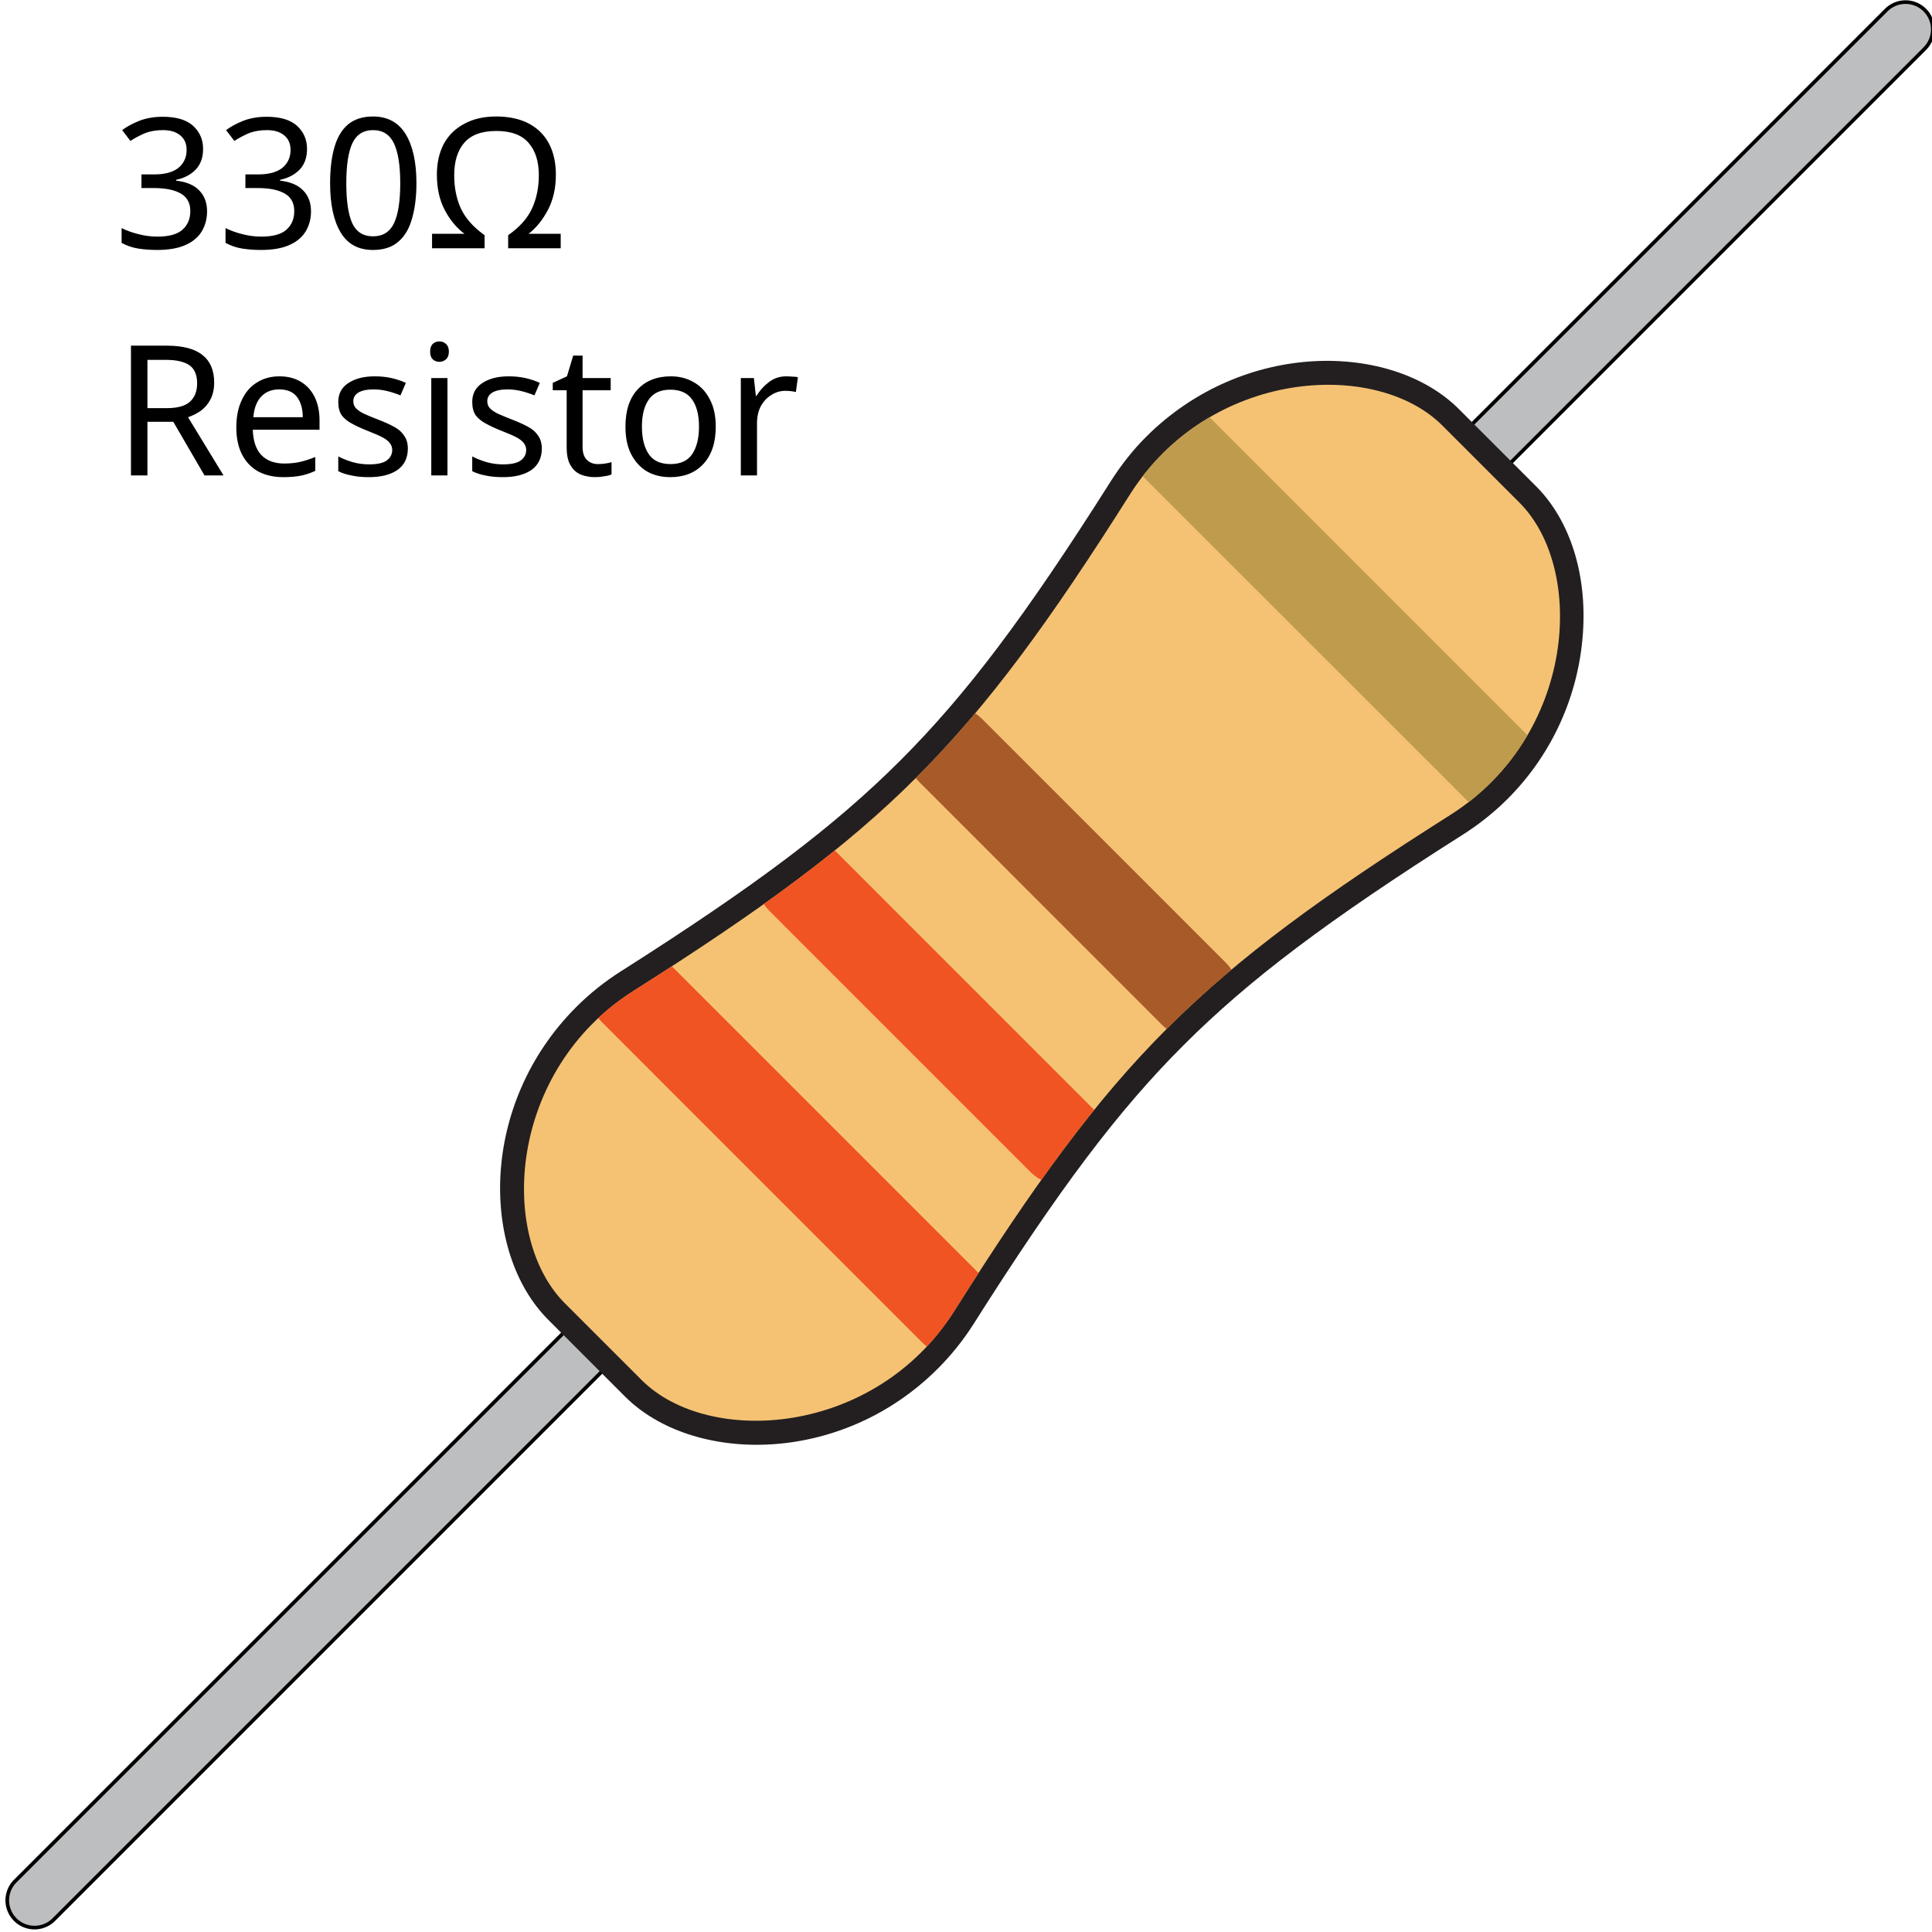
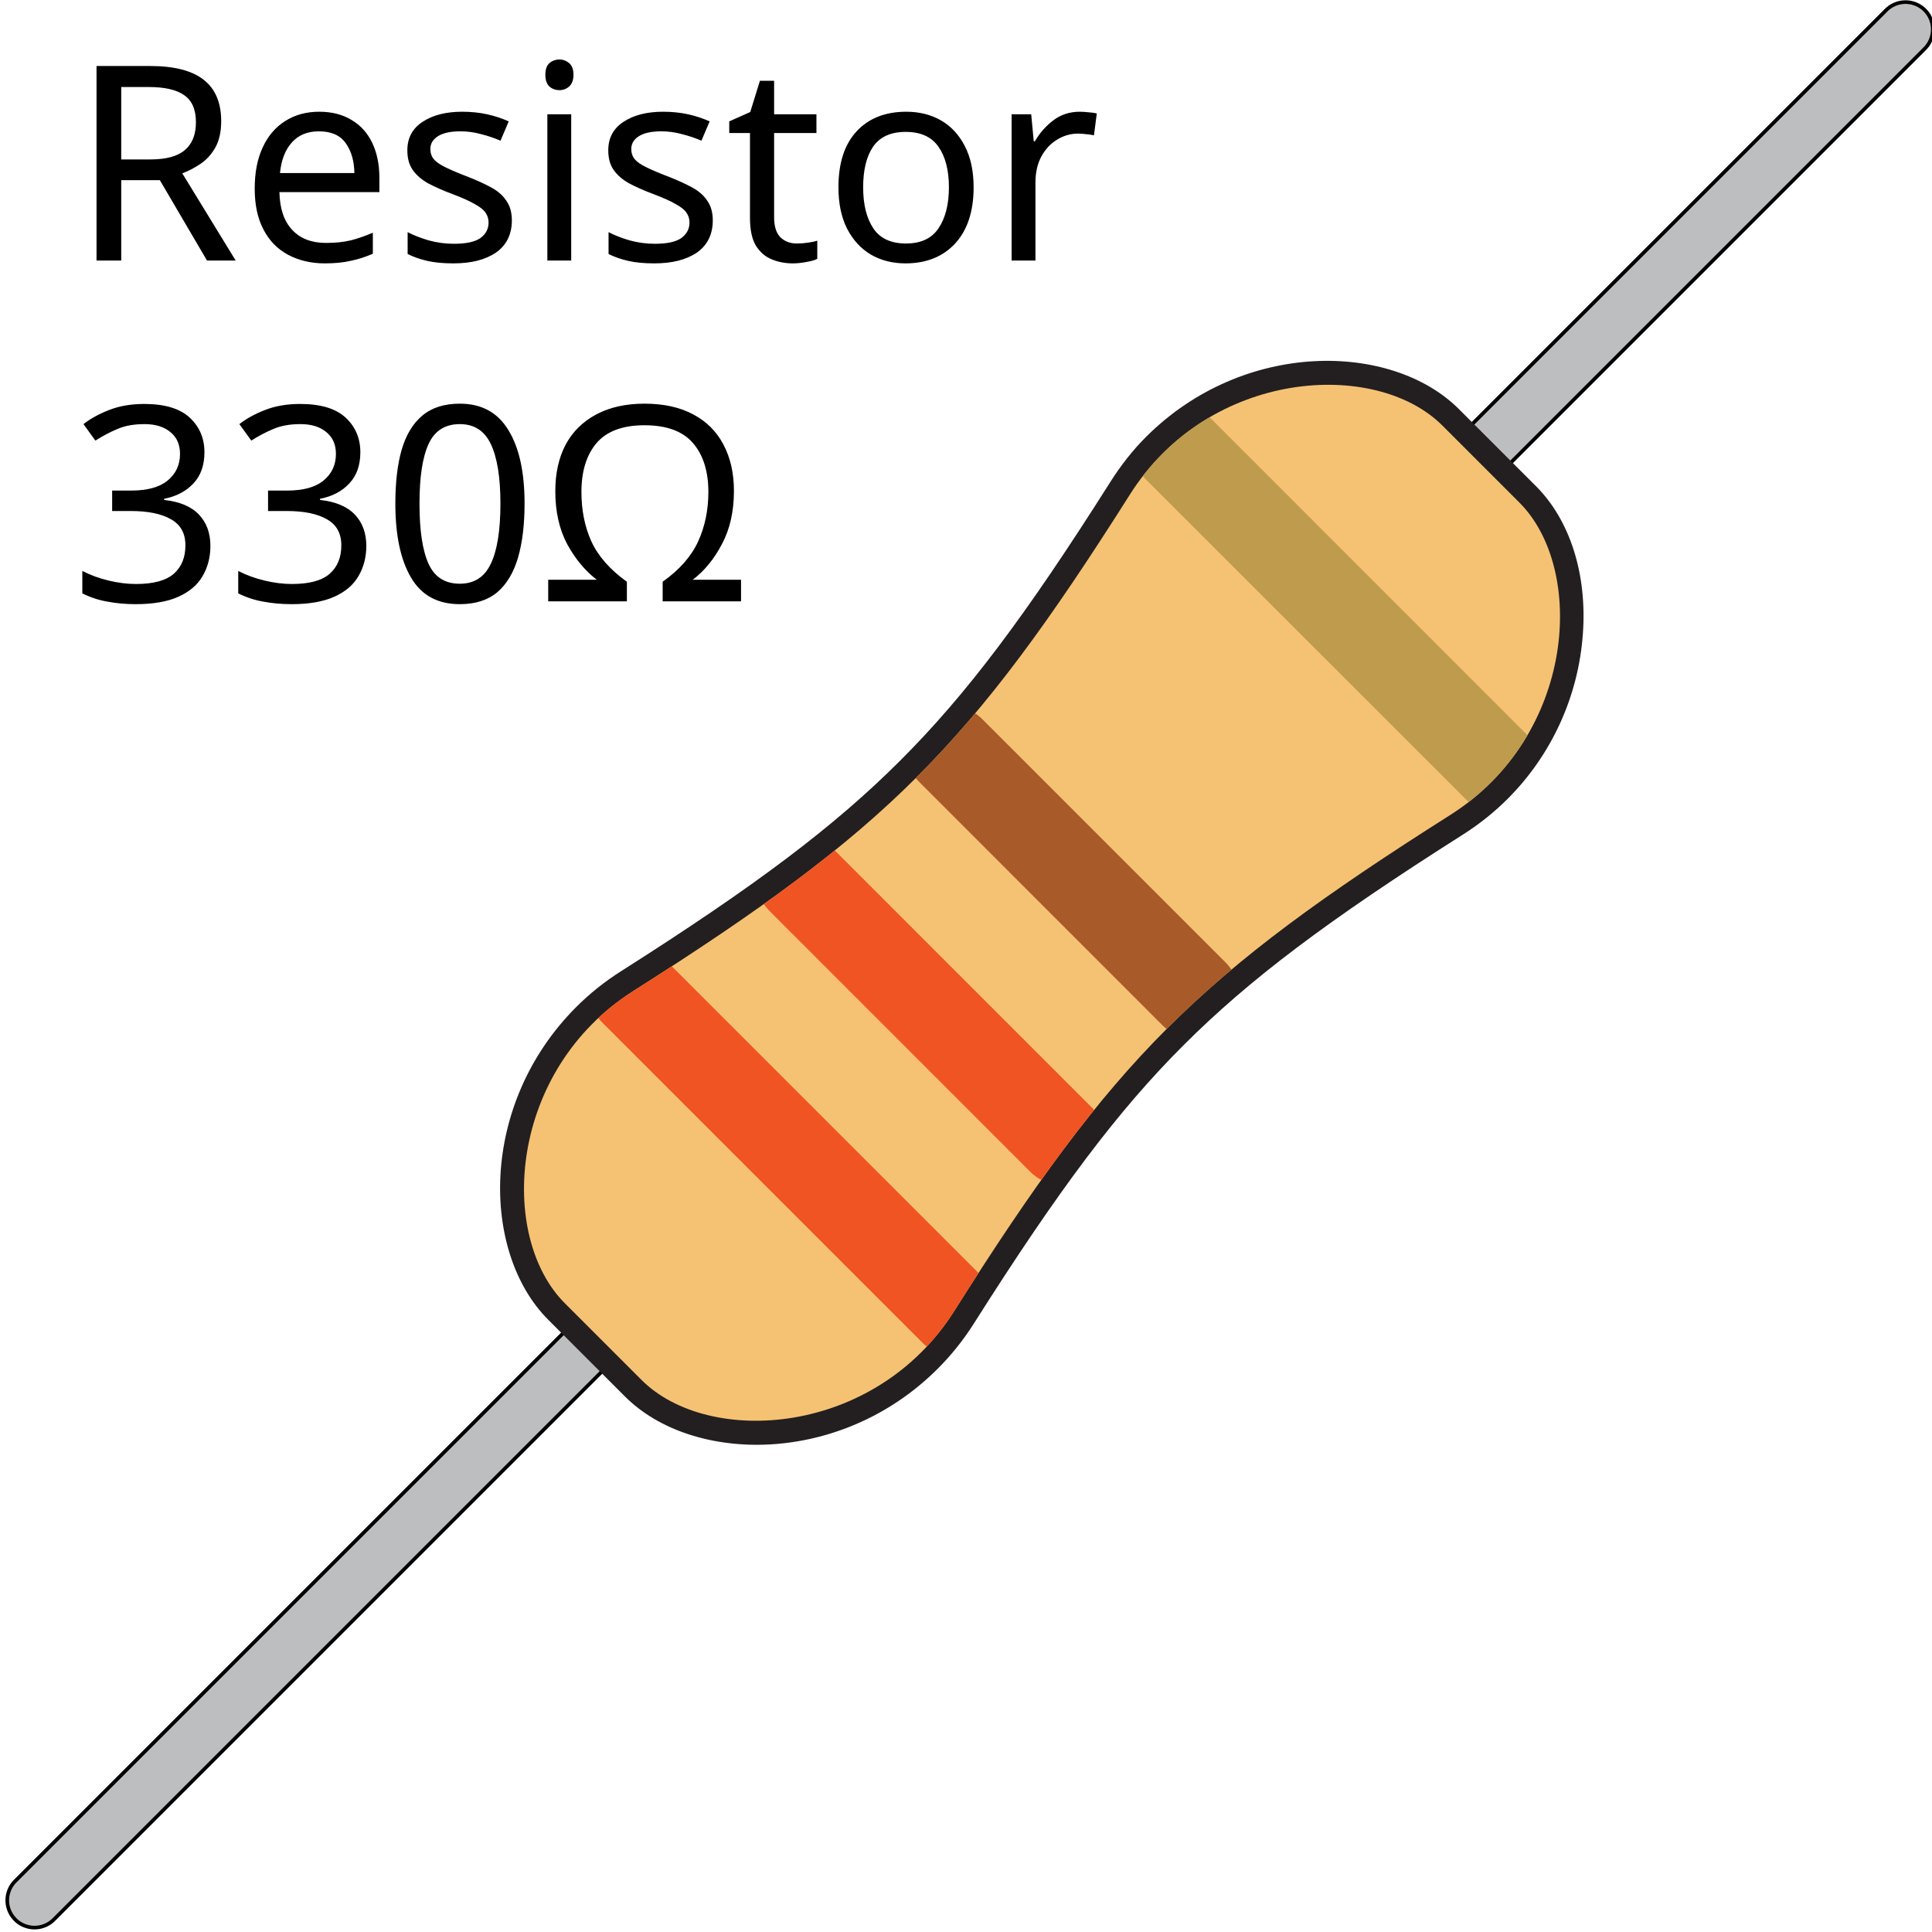
<svg xmlns="http://www.w3.org/2000/svg" width="30mm" height="30mm" viewBox="0 0 106.299 106.299" id="svg53981" version="1.1">
  <defs id="defs53983">
    <clipPath clipPathUnits="userSpaceOnUse" id="clipPath3016">
      <path d="m 77.297,443.169 c -7.041,-11.131 -10.723,-14.787 -21.852,-21.852 l 0,0 c -5.511,-3.49 -5.972,-10.8 -3.023,-13.749 l 0,0 3.379,-3.38 c 2.941,-2.943 10.265,-2.482 13.754,3.026 l 0,0 c 7.033,11.138 10.719,14.8 21.847,21.849 l 0,0 c 5.506,3.497 5.979,10.807 3.031,13.752 l 0,0 -3.382,3.383 c -1.162,1.164 -3.006,1.796 -5.027,1.796 l 0,0 c -3.099,0 -6.613,-1.486 -8.727,-4.825" id="path3018" />
    </clipPath>
  </defs>
  <g id="layer1" transform="translate(-338.236,-344.1417)">
    <path style="color:#000000;font-style:normal;font-variant:normal;font-weight:normal;font-stretch:normal;font-size:medium;line-height:normal;font-family:sans-serif;text-indent:0;text-align:start;text-decoration:none;text-decoration-line:none;text-decoration-style:solid;text-decoration-color:#000000;letter-spacing:normal;word-spacing:normal;text-transform:none;direction:ltr;block-progression:tb;writing-mode:lr-tb;baseline-shift:baseline;text-anchor:start;white-space:normal;clip-rule:nonzero;display:inline;overflow:visible;visibility:visible;opacity:1;isolation:auto;mix-blend-mode:normal;color-interpolation:sRGB;color-interpolation-filters:linearRGB;solid-color:#000000;solid-opacity:1;fill:#bcbec0;fill-opacity:1;fill-rule:evenodd;stroke:#000000;stroke-width:0.2;stroke-linecap:round;stroke-linejoin:miter;stroke-miterlimit:4;stroke-dasharray:none;stroke-dashoffset:0;stroke-opacity:1;color-rendering:auto;image-rendering:auto;shape-rendering:auto;text-rendering:auto;enable-background:accumulate" d="m 443.031,344.258 a 1.5,1.5 0 0 0 -1.031,0.455 l -102.906,102.906 a 1.5,1.5 0 1 0 2.121,2.121 l 102.908,-102.906 a 1.5,1.5 0 0 0 -1.092,-2.576 z" id="path10397" />
    <g id="g3004" transform="matrix(1.25,0,0,-1.25,421.1907,388.0903)">
      <path d="m 0,0 c -0.586,-0.588 -1.25,-1.117 -1.971,-1.576 -5.963,-3.781 -9.408,-6.381 -12.295,-9.268 -2.89,-2.886 -5.478,-6.326 -9.238,-12.263 -0.455,-0.719 -0.992,-1.387 -1.582,-1.977 -4.293,-4.293 -10.805,-4.189 -13.764,-1.23 l -3.382,3.382 c -2.959,2.959 -3.061,9.475 1.236,13.77 0.59,0.59 1.252,1.119 1.971,1.574 5.943,3.774 9.388,6.373 12.289,9.272 2.91,2.91 5.504,6.349 9.242,12.257 0.469,0.741 0.996,1.411 1.576,1.989 4.291,4.289 10.809,4.183 13.772,1.22 l 3.38,-3.38 c 1.506,-1.5 2.264,-3.874 2.075,-6.506 -0.196,-2.746 -1.37,-5.325 -3.309,-7.264" style="fill:#231f20;fill-opacity:1;fill-rule:evenodd;stroke:none" id="path3006" />
    </g>
    <g id="g3008" transform="matrix(1.25,0,0,-1.25,400.4071,371.3447)">
      <path d="m 0,0 c -7.041,-11.131 -10.723,-14.787 -21.852,-21.852 -5.511,-3.49 -5.972,-10.8 -3.023,-13.75 l 3.379,-3.378 c 2.941,-2.944 10.266,-2.483 13.754,3.025 7.033,11.139 10.719,14.801 21.847,21.85 5.506,3.496 5.979,10.806 3.032,13.751 l -3.383,3.383 c -2.945,2.948 -10.262,2.487 -13.754,-3.029" style="fill:#f5c274;fill-opacity:1;fill-rule:evenodd;stroke:none" id="path3010" />
    </g>
    <g clip-path="url(#clipPath3016)" id="g3014" transform="matrix(1.25,0,0,-1.25,303.786,925.3059)">
      <g transform="translate(70.9297,405.833)" id="g3020" style="fill:#f05423;fill-opacity:1">
        <path id="path3022" style="fill:#f05423;fill-opacity:1;fill-rule:nonzero;stroke:none" d="m 0,0 c -0.764,-0.764 -2.008,-0.762 -2.77,0 l -14.099,14.1 c -0.758,0.763 -0.762,2.004 0.002,2.767 0.762,0.768 2,0.768 2.767,0 l 14.1,-14.099 c 0.764,-0.764 0.764,-2 0,-2.768" />
      </g>
      <g transform="translate(75.6855,413.3447)" id="g3024" style="fill:#f05423;fill-opacity:1">
        <path id="path3026" style="fill:#f05423;fill-opacity:1;fill-rule:nonzero;stroke:none" d="m 0,0 c -0.764,-0.764 -2.004,-0.762 -2.768,0 l -11.498,11.5 c -0.761,0.762 -0.765,2.002 -0.002,2.764 0.766,0.767 2.006,0.763 2.772,0.004 l 11.496,-11.498 c 0.764,-0.762 0.768,-2.002 0,-2.77" />
      </g>
      <g transform="translate(81.5137,419.7842)" id="g3028">
        <path id="path3030" style="fill:#a85a28;fill-opacity:1;fill-rule:nonzero;stroke:none" d="m 0,0 c -0.766,-0.766 -2.002,-0.76 -2.768,0 l -10.734,10.738 c -0.764,0.766 -0.766,1.998 0,2.766 0.764,0.766 2.004,0.764 2.772,0.002 l 10.732,-10.733 c 0.764,-0.769 0.764,-2.007 -0.002,-2.773" />
      </g>
      <g transform="translate(94.8457,429.7471)" id="g3032" style="fill:#bf9b4e;fill-opacity:1">
        <path id="path3034" style="fill:#bf9b4e;fill-opacity:1;fill-rule:nonzero;stroke:none" d="m 0,0 c -0.766,-0.766 -2.004,-0.766 -2.766,0.004 l -14.103,14.098 c -0.76,0.761 -0.766,2.002 -0.002,2.769 0.766,0.764 2.008,0.766 2.773,0.002 l 14.098,-14.103 c 0.768,-0.762 0.768,-2 0,-2.77" />
      </g>
    </g>
-     <text xml:space="preserve" style="font-style:normal;font-variant:normal;font-weight:normal;font-stretch:normal;font-size:25px;line-height:125%;font-family:sans-serif;-inkscape-font-specification:'sans-serif, Normal';text-align:start;letter-spacing:0px;word-spacing:0px;writing-mode:lr-tb;text-anchor:start;fill:#000000;fill-opacity:1;stroke:none;stroke-width:1px;stroke-linecap:butt;stroke-linejoin:miter;stroke-opacity:1" x="344.474" y="357.799" id="text10372">
-       <tspan id="tspan10374" x="344.474" y="357.799" style="font-size:10px">330Ω</tspan>
-       <tspan x="344.474" y="370.299" id="tspan10376" style="font-size:10px">Resistor</tspan>
+     <text xml:space="preserve" style="font-style:normal;font-variant:normal;font-weight:normal;font-stretch:normal;font-size:25px;line-height:125%;font-family:sans-serif;-inkscape-font-specification:'sans-serif, Normal';text-align:start;letter-spacing:0px;word-spacing:0px;writing-mode:lr-tb;text-anchor:start;fill:#000000;fill-opacity:1;stroke:none;stroke-width:1px;stroke-linecap:butt;stroke-linejoin:miter;stroke-opacity:1" x="342.093" y="358.478" id="text10372">
+       <tspan x="342.093" y="358.478" id="tspan10376" style="font-size:15px">Resistor</tspan>
+       <tspan x="342.093" y="377.228" style="font-size:15px" id="tspan18016">330Ω</tspan>
    </text>
  </g>
</svg>
